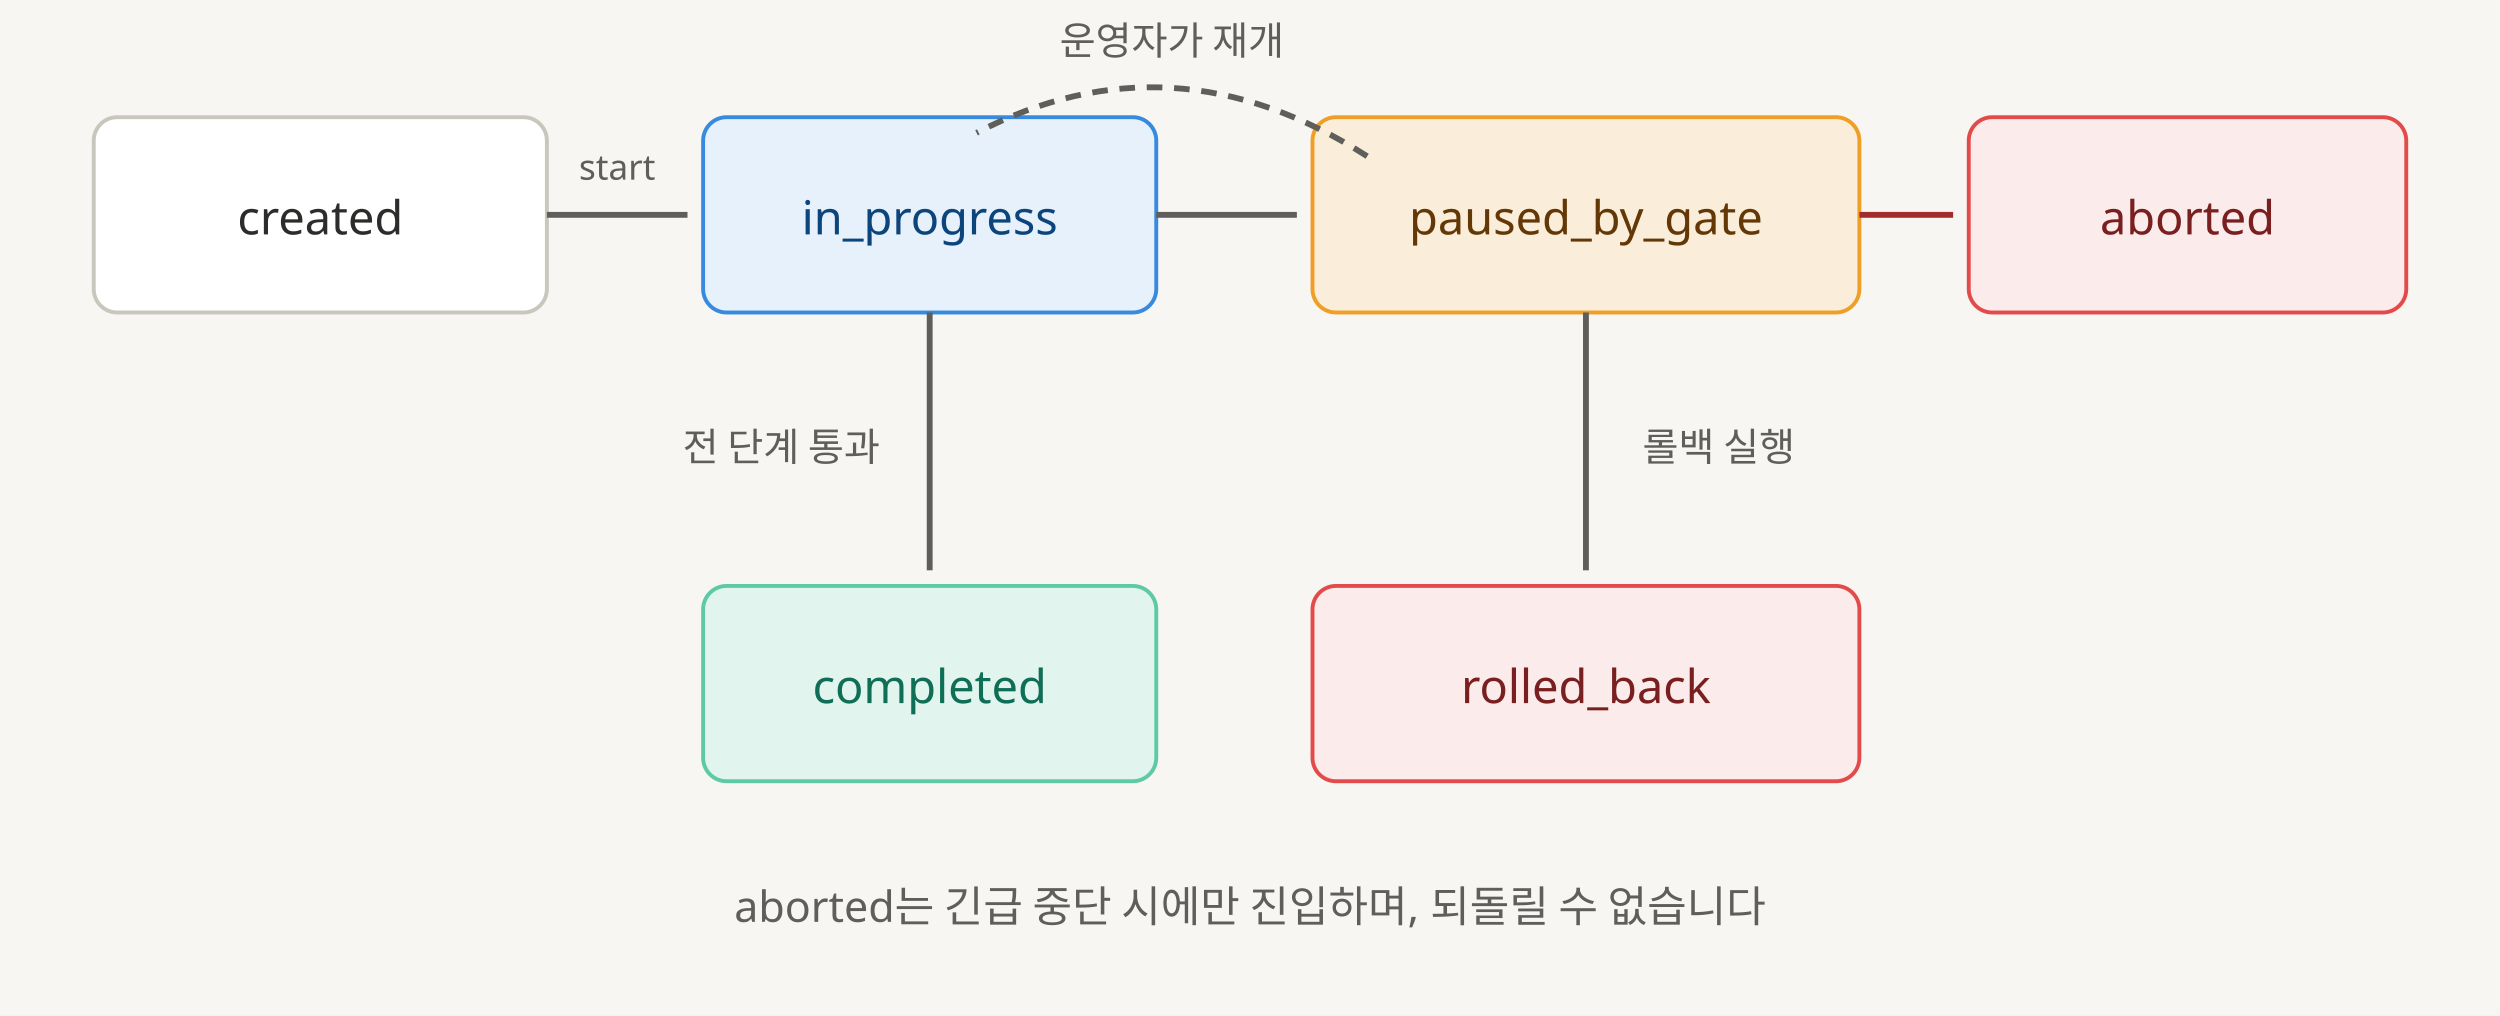
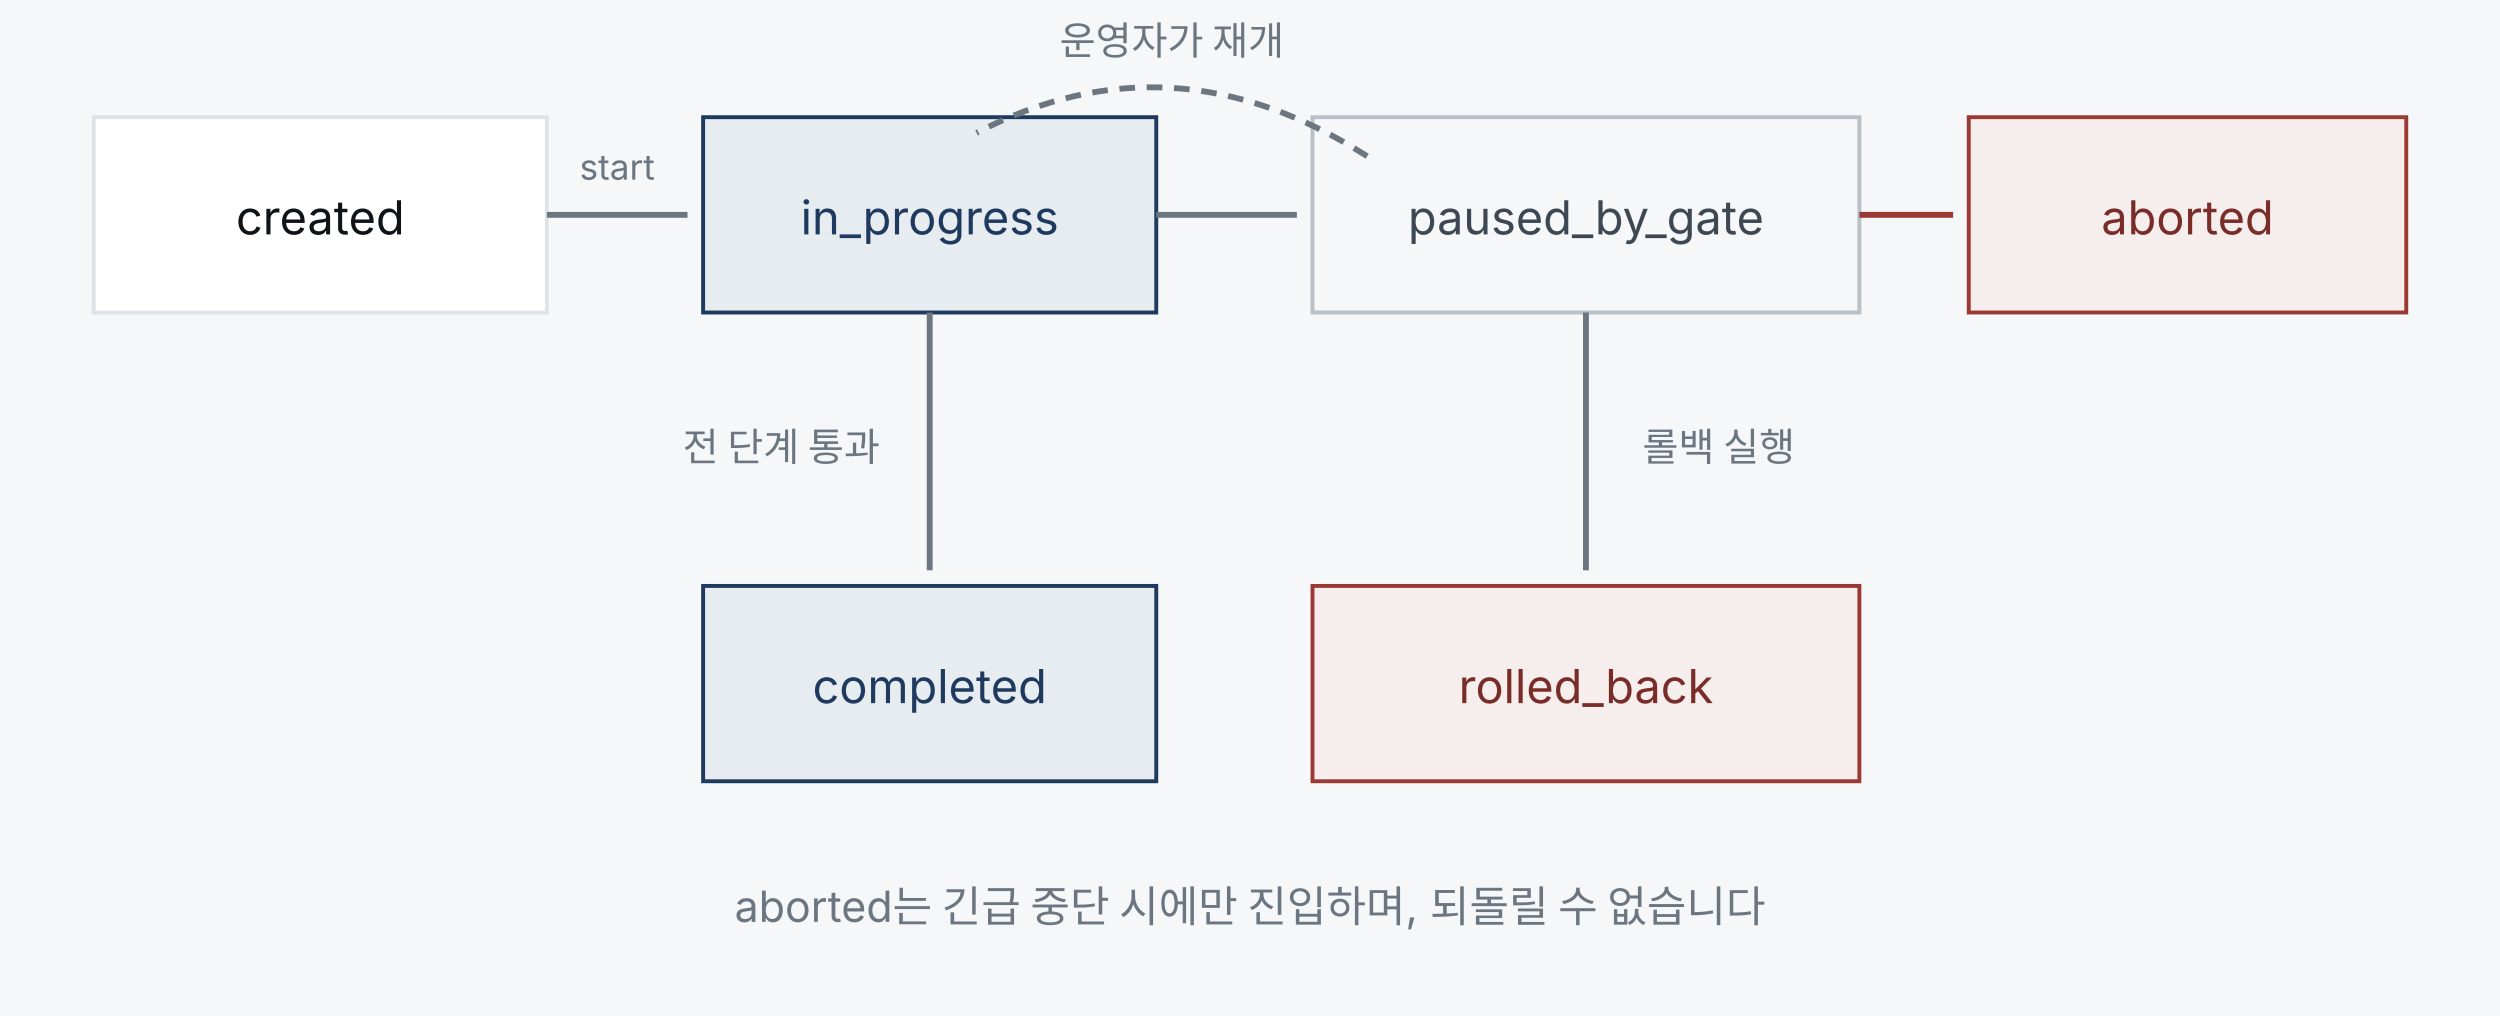
<svg xmlns="http://www.w3.org/2000/svg" viewBox="0 0 640 260" width="640" height="260" role="img" aria-label="캠페인 상태가 전이되는 경로">
-   <rect width="640" height="260" fill="#F7F6F3" />
-   <rect x="24" y="30" width="116" height="50" rx="6" fill="#FFFFFF" stroke="#C9C6BD" />
-   <text x="82" y="60" font-family="sans-serif" font-size="12" fill="#2C2C2A" text-anchor="middle">created</text>
-   <rect x="180" y="30" width="116" height="50" rx="6" fill="#E6F1FB" stroke="#378ADD" />
-   <text x="238" y="60" font-family="sans-serif" font-size="12" fill="#0C447C" text-anchor="middle">in_progress</text>
-   <rect x="336" y="30" width="140" height="50" rx="6" fill="#FAEEDA" stroke="#EF9F27" />
-   <text x="406" y="60" font-family="sans-serif" font-size="12" fill="#633806" text-anchor="middle">paused_by_gate</text>
-   <rect x="180" y="150" width="116" height="50" rx="6" fill="#E1F5EE" stroke="#5DCAA5" />
-   <text x="238" y="180" font-family="sans-serif" font-size="12" fill="#0F6E56" text-anchor="middle">completed</text>
-   <rect x="336" y="150" width="140" height="50" rx="6" fill="#FCEBEB" stroke="#E24B4A" />
-   <text x="406" y="180" font-family="sans-serif" font-size="12" fill="#791F1F" text-anchor="middle">rolled_back</text>
-   <rect x="504" y="30" width="112" height="50" rx="6" fill="#FCEBEB" stroke="#E24B4A" />
-   <text x="560" y="60" font-family="sans-serif" font-size="12" fill="#791F1F" text-anchor="middle">aborted</text>
-   <line x1="140" y1="55" x2="176" y2="55" stroke="#5F5E5A" stroke-width="1.5" />
-   <text x="158" y="46" font-family="sans-serif" font-size="9" fill="#5F5E5A" text-anchor="middle">start</text>
-   <line x1="296" y1="55" x2="332" y2="55" stroke="#5F5E5A" stroke-width="1.5" />
-   <line x1="406" y1="80" x2="406" y2="146" stroke="#5F5E5A" stroke-width="1.5" />
-   <text x="440" y="118" font-family="sans-serif" font-size="10" fill="#5F5E5A" text-anchor="middle">롤백 실행</text>
-   <line x1="238" y1="80" x2="238" y2="146" stroke="#5F5E5A" stroke-width="1.5" />
-   <text x="200" y="118" font-family="sans-serif" font-size="10" fill="#5F5E5A" text-anchor="middle">전 단계 통과</text>
-   <line x1="476" y1="55" x2="500" y2="55" stroke="#A32D2D" stroke-width="1.5" />
-   <path d="M 350 40 Q 300 8 250 34" fill="none" stroke="#5F5E5A" stroke-width="1.5" stroke-dasharray="4 3" />
-   <text x="300" y="14" font-family="sans-serif" font-size="10" fill="#5F5E5A" text-anchor="middle">운영자가 재개</text>
-   <text x="320" y="236" font-family="sans-serif" font-size="11" fill="#5F5E5A" text-anchor="middle">aborted는 긴급 중단 시에만 진입하며, 되돌릴 수 없습니다</text>
+   <rect width="640" height="260" fill="#f5f7f8" />
+   <rect x="24" y="30" width="116" height="50" fill="#ffffff" stroke="#dfe3e8" />
+   <text x="82" y="60" font-family="'Pretendard', -apple-system, 'Segoe UI', sans-serif" font-size="12" fill="#0f1419" text-anchor="middle">created</text>
+   <rect x="180" y="30" width="116" height="50" fill="#e7ecf1" stroke="#1f3a5f" />
+   <text x="238" y="60" font-family="'Pretendard', -apple-system, 'Segoe UI', sans-serif" font-size="12" fill="#1f3a5f" text-anchor="middle">in_progress</text>
+   <rect x="336" y="30" width="140" height="50" fill="#f5f7f8" stroke="#b9c0c8" />
+   <text x="406" y="60" font-family="'Pretendard', -apple-system, 'Segoe UI', sans-serif" font-size="12" fill="#3d4852" text-anchor="middle">paused_by_gate</text>
+   <rect x="180" y="150" width="116" height="50" fill="#e7ecf1" stroke="#1f3a5f" />
+   <text x="238" y="180" font-family="'Pretendard', -apple-system, 'Segoe UI', sans-serif" font-size="12" fill="#1f3a5f" text-anchor="middle">completed</text>
+   <rect x="336" y="150" width="140" height="50" fill="#f6eded" stroke="#9b3a34" />
+   <text x="406" y="180" font-family="'Pretendard', -apple-system, 'Segoe UI', sans-serif" font-size="12" fill="#7a2d28" text-anchor="middle">rolled_back</text>
+   <rect x="504" y="30" width="112" height="50" fill="#f6eded" stroke="#9b3a34" />
+   <text x="560" y="60" font-family="'Pretendard', -apple-system, 'Segoe UI', sans-serif" font-size="12" fill="#7a2d28" text-anchor="middle">aborted</text>
+   <line x1="140" y1="55" x2="176" y2="55" stroke="#6b7681" stroke-width="1.5" />
+   <text x="158" y="46" font-family="'Pretendard', -apple-system, 'Segoe UI', sans-serif" font-size="9" fill="#6b7681" text-anchor="middle">start</text>
+   <line x1="296" y1="55" x2="332" y2="55" stroke="#6b7681" stroke-width="1.5" />
+   <line x1="406" y1="80" x2="406" y2="146" stroke="#6b7681" stroke-width="1.5" />
+   <text x="440" y="118" font-family="'Pretendard', -apple-system, 'Segoe UI', sans-serif" font-size="10" fill="#6b7681" text-anchor="middle">롤백 실행</text>
+   <line x1="238" y1="80" x2="238" y2="146" stroke="#6b7681" stroke-width="1.5" />
+   <text x="200" y="118" font-family="'Pretendard', -apple-system, 'Segoe UI', sans-serif" font-size="10" fill="#6b7681" text-anchor="middle">전 단계 통과</text>
+   <line x1="476" y1="55" x2="500" y2="55" stroke="#9b3a34" stroke-width="1.5" />
+   <path d="M 350 40 Q 300 8 250 34" fill="none" stroke="#6b7681" stroke-width="1.5" stroke-dasharray="4 3" />
+   <text x="300" y="14" font-family="'Pretendard', -apple-system, 'Segoe UI', sans-serif" font-size="10" fill="#6b7681" text-anchor="middle">운영자가 재개</text>
+   <text x="320" y="236" font-family="'Pretendard', -apple-system, 'Segoe UI', sans-serif" font-size="11" fill="#6b7681" text-anchor="middle">aborted는 긴급 중단 시에만 진입하며, 되돌릴 수 없습니다</text>
</svg>
